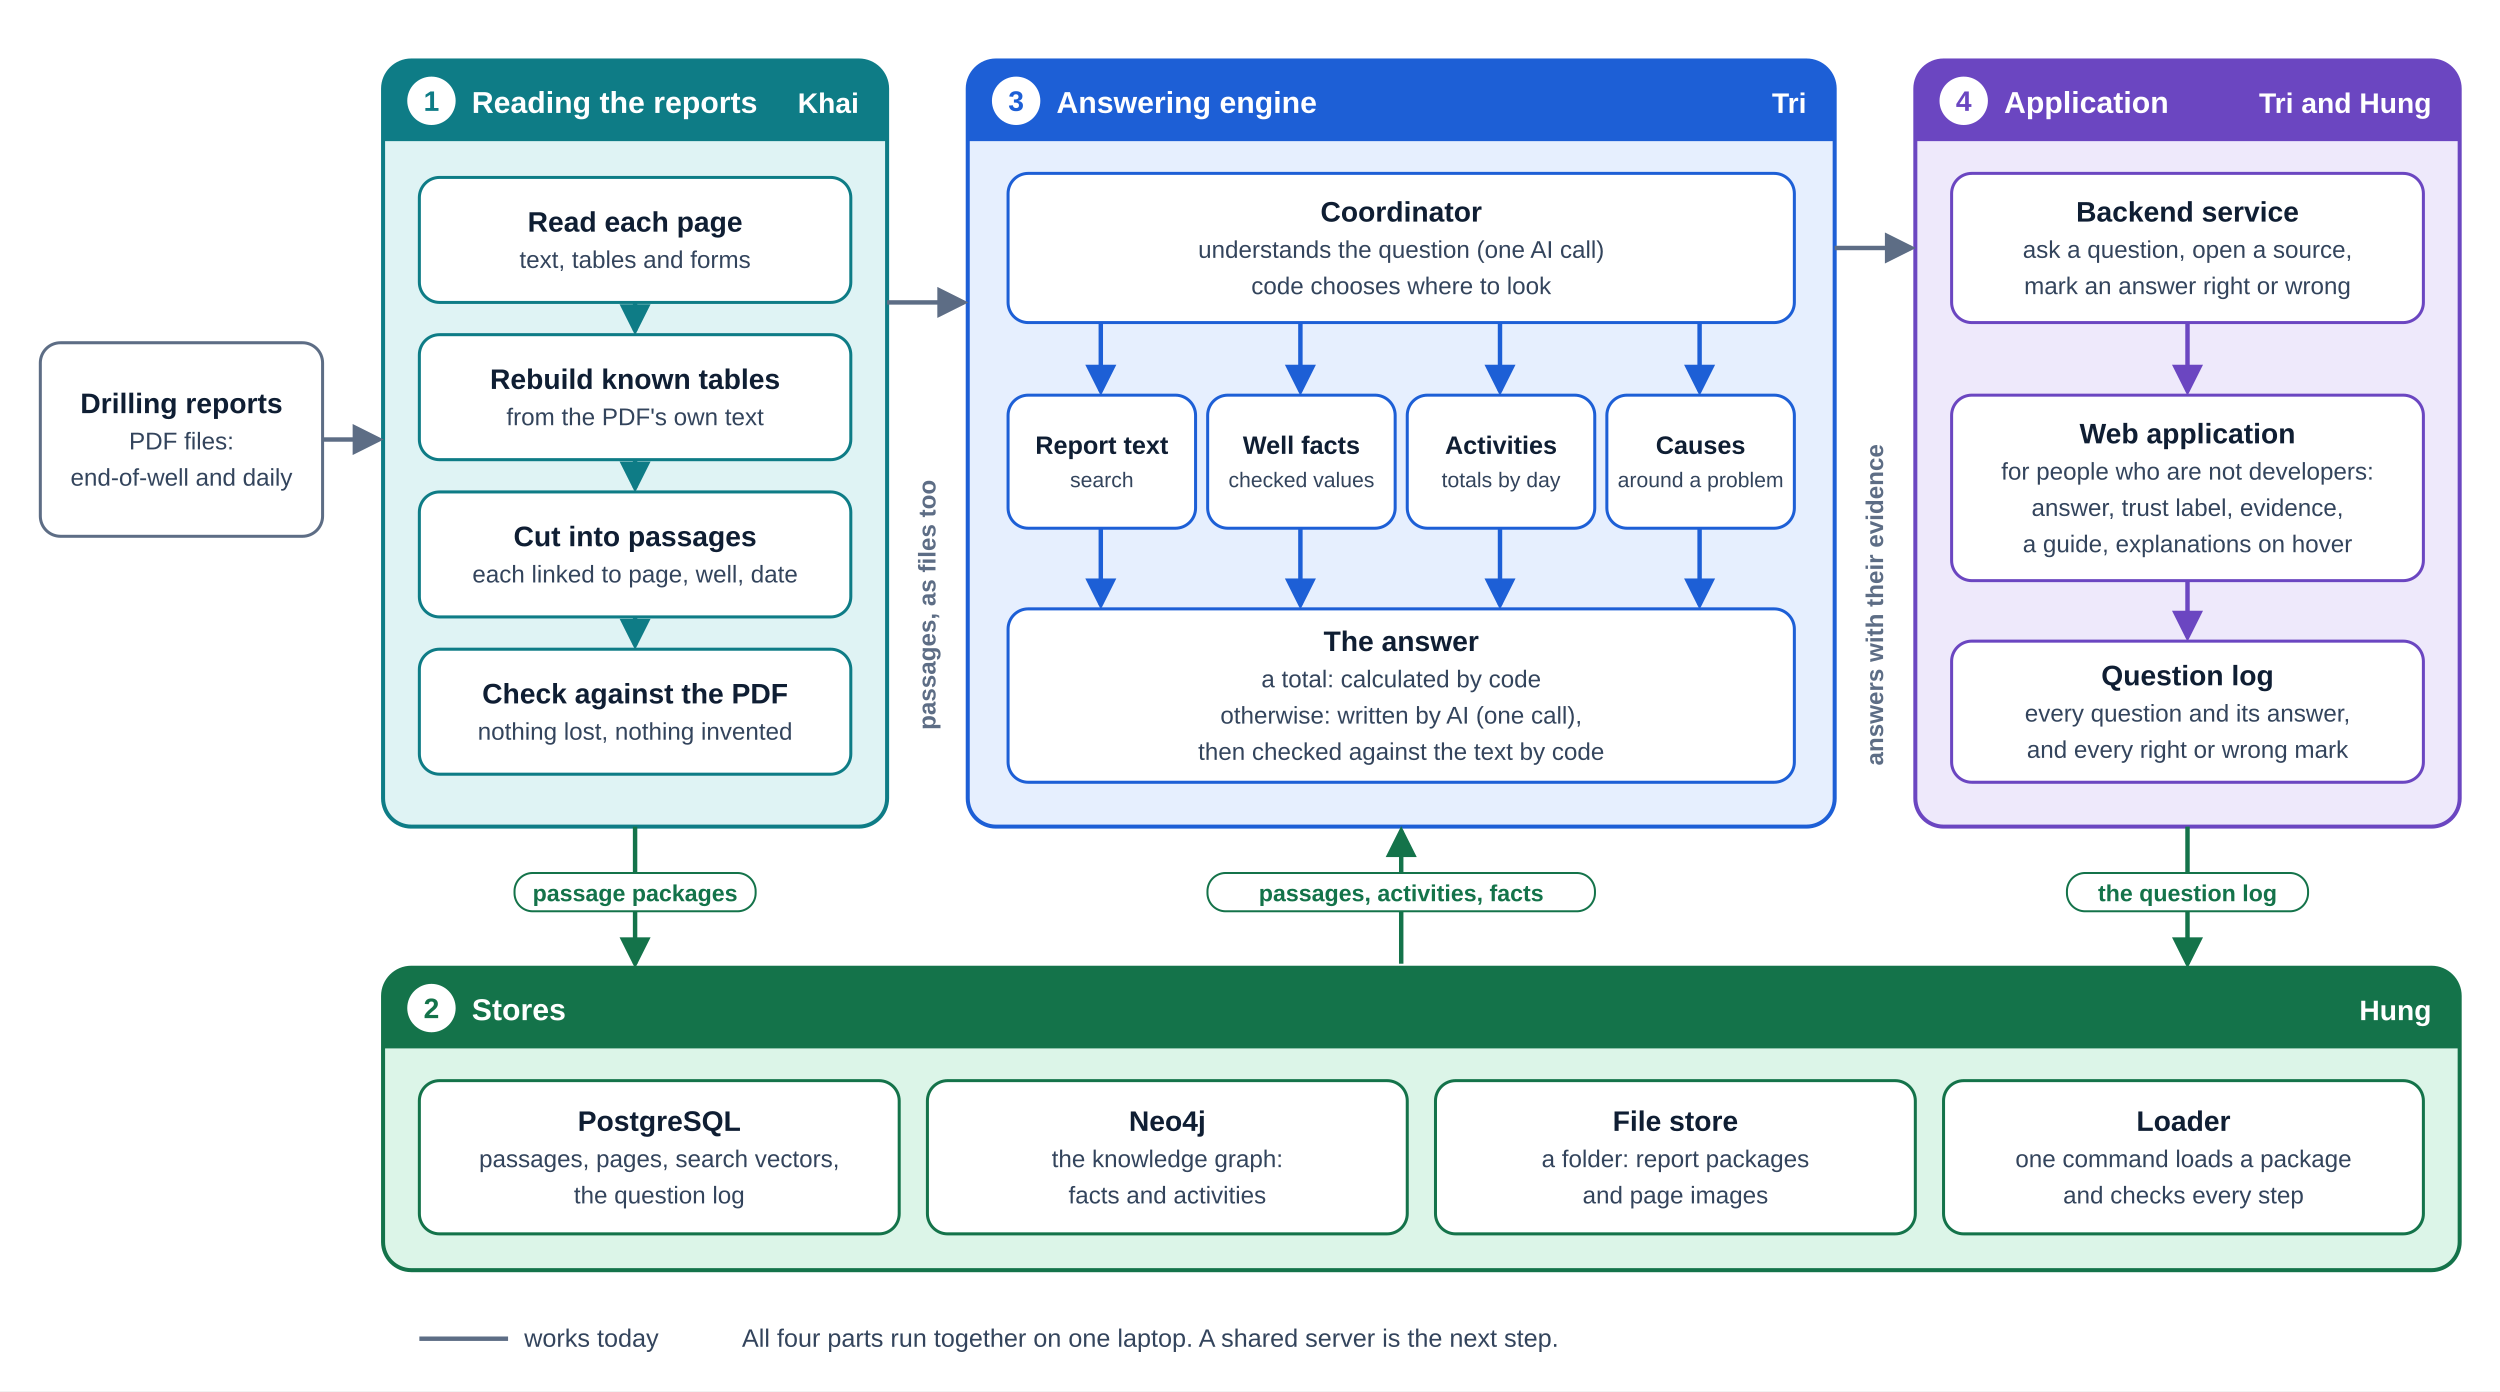
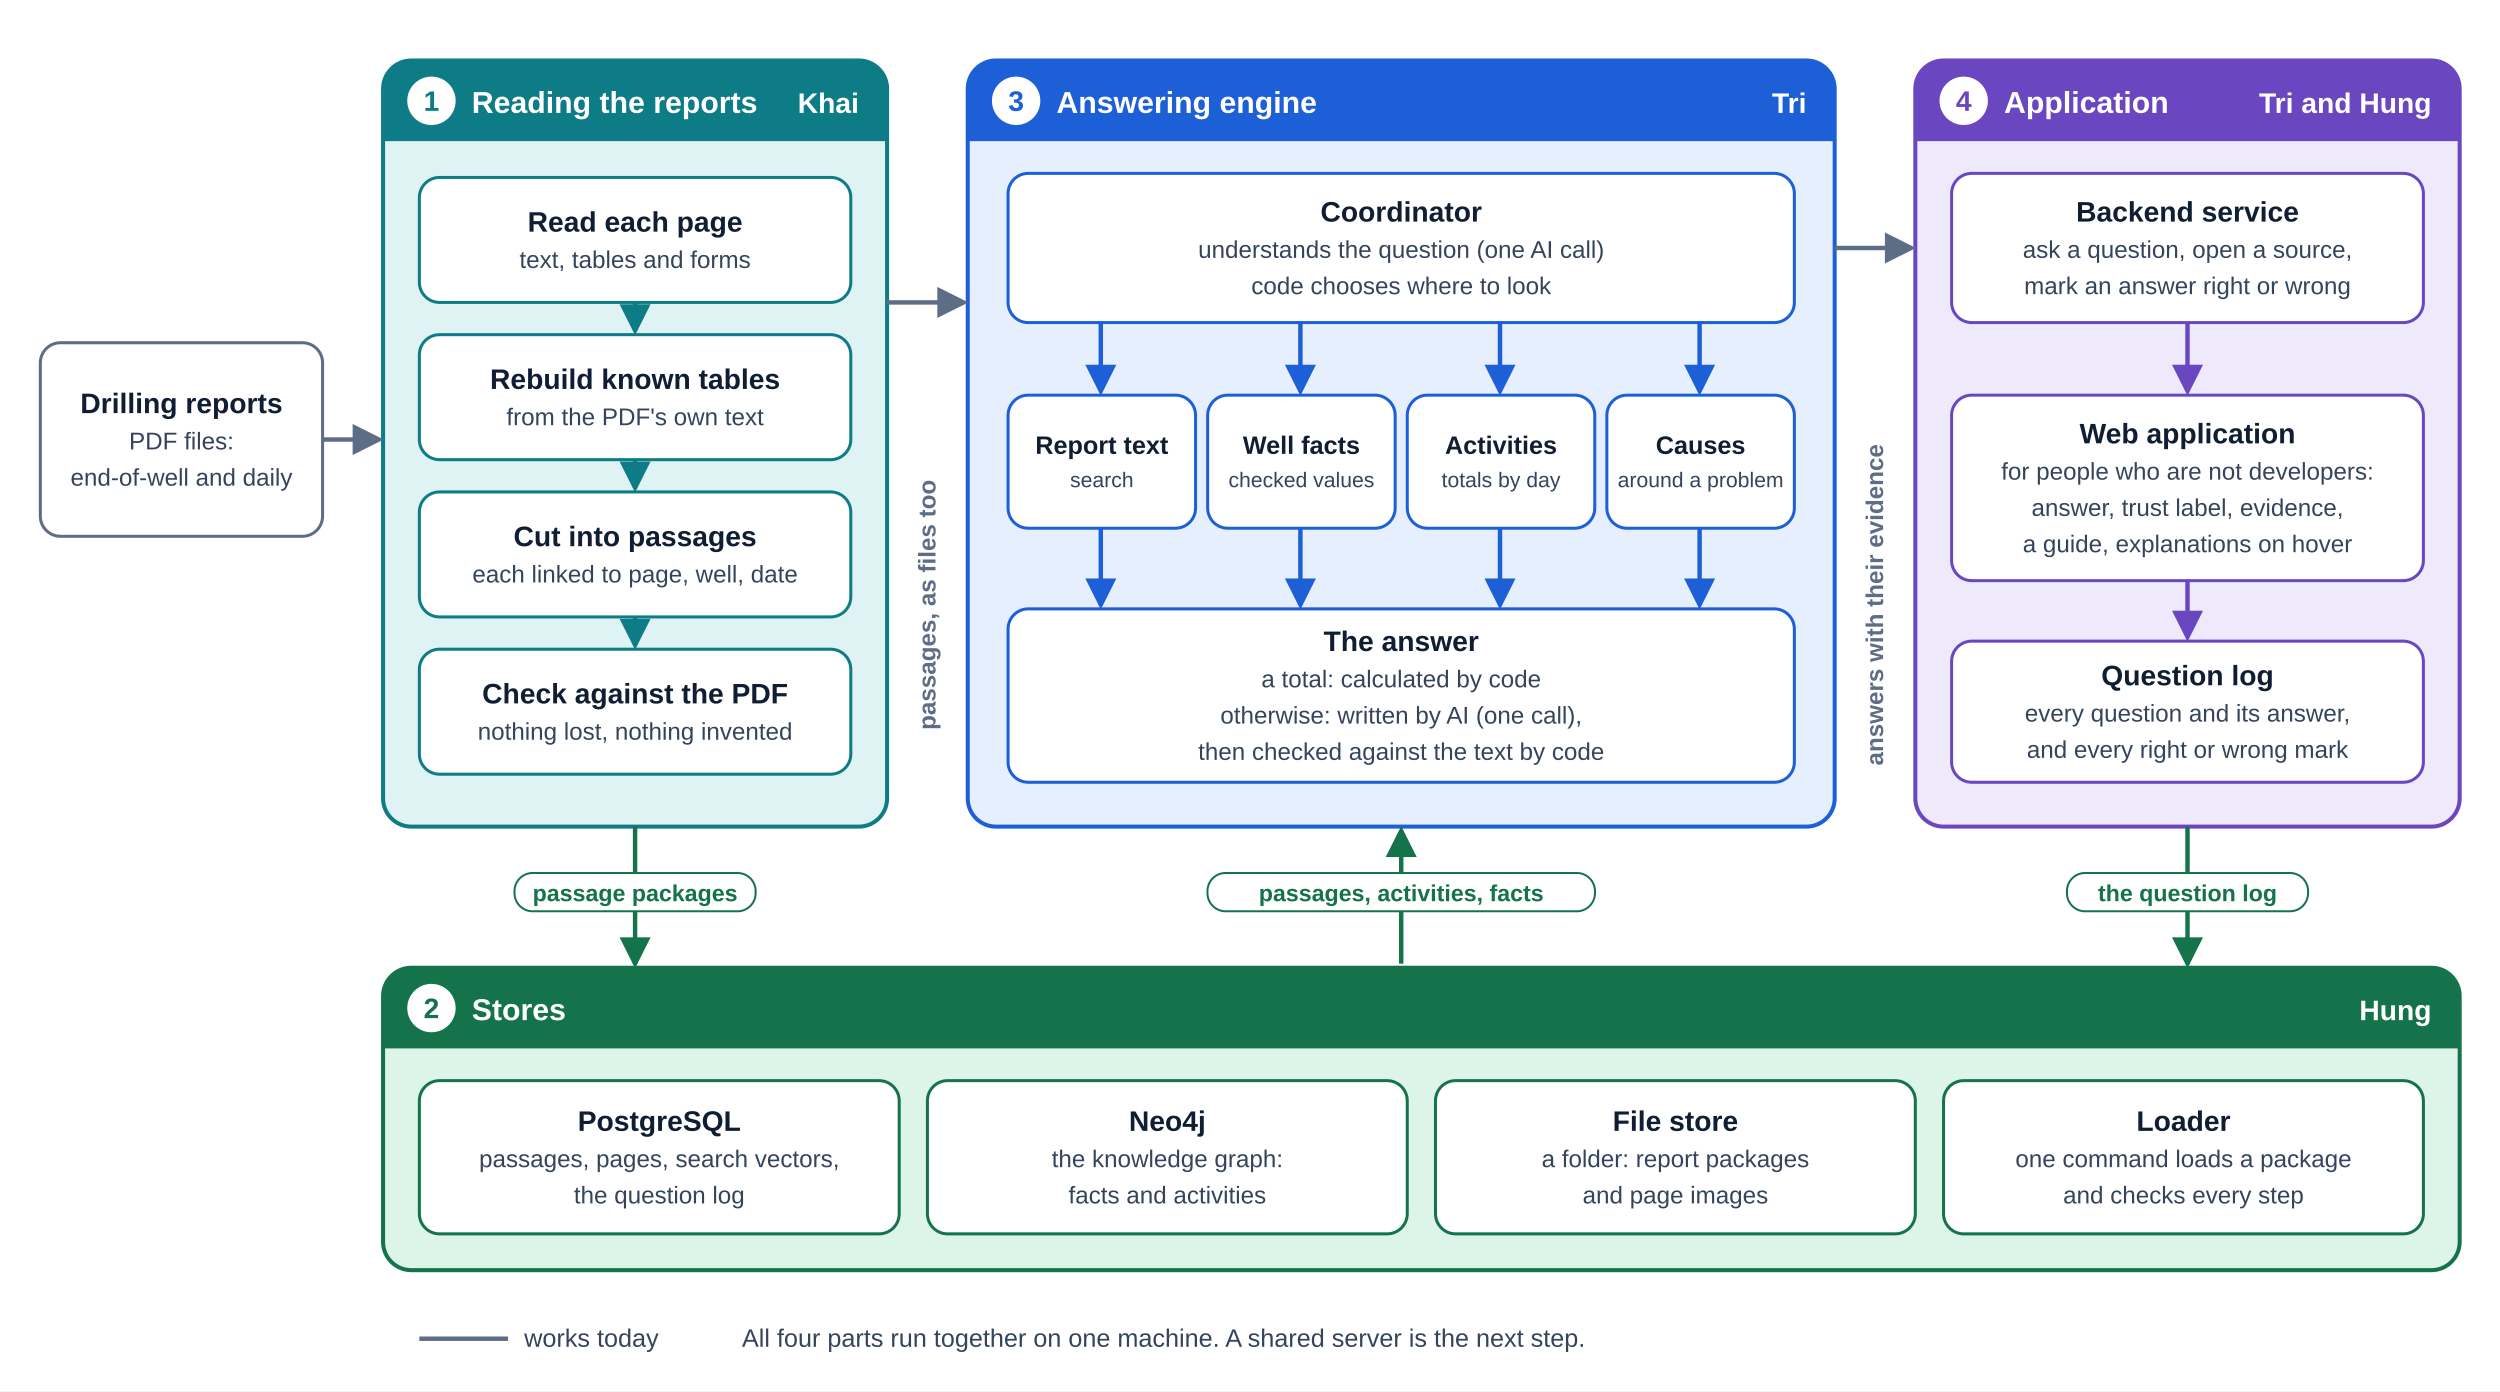
<svg xmlns="http://www.w3.org/2000/svg" viewBox="0 0 1240 690" width="1240" height="690" font-family="Segoe UI, Arial, Helvetica, sans-serif" role="img" aria-label="The four parts of the system and who owns each">
  <defs>
    <marker id="head-0e7c86" viewBox="0 0 10 10" refX="8.5" refY="5" markerWidth="7" markerHeight="7" orient="auto-start-reverse">
      <path d="M0,0 L10,5 L0,10 z" fill="#0e7c86" />
    </marker>
    <marker id="head-14734a" viewBox="0 0 10 10" refX="8.5" refY="5" markerWidth="7" markerHeight="7" orient="auto-start-reverse">
      <path d="M0,0 L10,5 L0,10 z" fill="#14734a" />
    </marker>
    <marker id="head-1d5fd6" viewBox="0 0 10 10" refX="8.5" refY="5" markerWidth="7" markerHeight="7" orient="auto-start-reverse">
      <path d="M0,0 L10,5 L0,10 z" fill="#1d5fd6" />
    </marker>
    <marker id="head-5d6d85" viewBox="0 0 10 10" refX="8.5" refY="5" markerWidth="7" markerHeight="7" orient="auto-start-reverse">
      <path d="M0,0 L10,5 L0,10 z" fill="#5d6d85" />
    </marker>
    <marker id="head-6b46c1" viewBox="0 0 10 10" refX="8.5" refY="5" markerWidth="7" markerHeight="7" orient="auto-start-reverse">
      <path d="M0,0 L10,5 L0,10 z" fill="#6b46c1" />
    </marker>
  </defs>
  <rect width="1240" height="690" fill="#ffffff" />
  <rect x="20" y="170" width="140" height="96" rx="10" fill="#fff" stroke="#5d6d85" stroke-width="1.5" />
  <text x="90.0" y="204.9" font-size="14" font-weight="700" fill="#0f1e33" text-anchor="middle">Drilling reports</text>
  <text x="90.0" y="222.9" font-size="12" font-weight="400" fill="#33445c" text-anchor="middle">PDF files:</text>
  <text x="90.0" y="240.9" font-size="12" font-weight="400" fill="#33445c" text-anchor="middle">end-of-well and daily</text>
  <rect x="190" y="30" width="250" height="380" rx="14" fill="#dff3f4" stroke="#0e7c86" stroke-width="2" />
  <path d="M190,70 v-26 a14,14 0 0 1 14,-14 h222 a14,14 0 0 1 14,14 v26 z" fill="#0e7c86" />
  <circle cx="214" cy="50" r="12" fill="#fff" />
  <text x="214" y="55" font-size="14" font-weight="800" fill="#0e7c86" text-anchor="middle">1</text>
  <text x="234" y="56" font-size="15" font-weight="700" fill="#fff" text-anchor="start">Reading the reports</text>
  <text x="426" y="56" font-size="14" font-weight="600" fill="#fff" text-anchor="end">Khai</text>
  <rect x="208" y="88" width="214" height="62" rx="10" fill="#fff" stroke="#0e7c86" stroke-width="1.5" />
  <text x="315.0" y="114.9" font-size="14" font-weight="700" fill="#0f1e33" text-anchor="middle">Read each page</text>
  <text x="315.0" y="132.9" font-size="12" font-weight="400" fill="#33445c" text-anchor="middle">text, tables and forms</text>
  <rect x="208" y="166" width="214" height="62" rx="10" fill="#fff" stroke="#0e7c86" stroke-width="1.5" />
  <text x="315.0" y="192.9" font-size="14" font-weight="700" fill="#0f1e33" text-anchor="middle">Rebuild known tables</text>
  <text x="315.0" y="210.9" font-size="12" font-weight="400" fill="#33445c" text-anchor="middle">from the PDF's own text</text>
  <path d="M315,150 L315,164" fill="none" stroke="#0e7c86" stroke-width="2.2" marker-end="url(#head-0e7c86)" />
  <rect x="208" y="244" width="214" height="62" rx="10" fill="#fff" stroke="#0e7c86" stroke-width="1.5" />
  <text x="315.0" y="270.9" font-size="14" font-weight="700" fill="#0f1e33" text-anchor="middle">Cut into passages</text>
  <text x="315.0" y="288.9" font-size="12" font-weight="400" fill="#33445c" text-anchor="middle">each linked to page, well, date</text>
  <path d="M315,228 L315,242" fill="none" stroke="#0e7c86" stroke-width="2.2" marker-end="url(#head-0e7c86)" />
  <rect x="208" y="322" width="214" height="62" rx="10" fill="#fff" stroke="#0e7c86" stroke-width="1.5" />
  <text x="315.0" y="348.9" font-size="14" font-weight="700" fill="#0f1e33" text-anchor="middle">Check against the PDF</text>
  <text x="315.0" y="366.9" font-size="12" font-weight="400" fill="#33445c" text-anchor="middle">nothing lost, nothing invented</text>
  <path d="M315,306 L315,320" fill="none" stroke="#0e7c86" stroke-width="2.2" marker-end="url(#head-0e7c86)" />
  <rect x="480" y="30" width="430" height="380" rx="14" fill="#e6effe" stroke="#1d5fd6" stroke-width="2" />
  <path d="M480,70 v-26 a14,14 0 0 1 14,-14 h402 a14,14 0 0 1 14,14 v26 z" fill="#1d5fd6" />
  <circle cx="504" cy="50" r="12" fill="#fff" />
  <text x="504" y="55" font-size="14" font-weight="800" fill="#1d5fd6" text-anchor="middle">3</text>
  <text x="524" y="56" font-size="15" font-weight="700" fill="#fff" text-anchor="start">Answering engine</text>
  <text x="896" y="56" font-size="14" font-weight="600" fill="#fff" text-anchor="end">Tri</text>
  <rect x="500" y="86" width="390" height="74" rx="10" fill="#fff" stroke="#1d5fd6" stroke-width="1.5" />
  <text x="695.0" y="109.9" font-size="14" font-weight="700" fill="#0f1e33" text-anchor="middle">Coordinator</text>
  <text x="695.0" y="127.9" font-size="12" font-weight="400" fill="#33445c" text-anchor="middle">understands the question (one AI call)</text>
  <text x="695.0" y="145.9" font-size="12" font-weight="400" fill="#33445c" text-anchor="middle">code chooses where to look</text>
  <rect x="500" y="196" width="93" height="66" rx="10" fill="#fff" stroke="#1d5fd6" stroke-width="1.5" />
  <text x="546.5" y="225.125" font-size="12.5" font-weight="700" fill="#0f1e33" text-anchor="middle">Report text</text>
  <text x="546.5" y="241.625" font-size="10.5" font-weight="400" fill="#33445c" text-anchor="middle">search</text>
  <path d="M546,160 L546,194" fill="none" stroke="#1d5fd6" stroke-width="2.2" marker-end="url(#head-1d5fd6)" />
  <path d="M546,262 L546,300" fill="none" stroke="#1d5fd6" stroke-width="2.2" marker-end="url(#head-1d5fd6)" />
  <rect x="599" y="196" width="93" height="66" rx="10" fill="#fff" stroke="#1d5fd6" stroke-width="1.5" />
  <text x="645.5" y="225.125" font-size="12.5" font-weight="700" fill="#0f1e33" text-anchor="middle">Well facts</text>
  <text x="645.5" y="241.625" font-size="10.5" font-weight="400" fill="#33445c" text-anchor="middle">checked values</text>
  <path d="M645,160 L645,194" fill="none" stroke="#1d5fd6" stroke-width="2.2" marker-end="url(#head-1d5fd6)" />
  <path d="M645,262 L645,300" fill="none" stroke="#1d5fd6" stroke-width="2.2" marker-end="url(#head-1d5fd6)" />
  <rect x="698" y="196" width="93" height="66" rx="10" fill="#fff" stroke="#1d5fd6" stroke-width="1.5" />
  <text x="744.5" y="225.125" font-size="12.5" font-weight="700" fill="#0f1e33" text-anchor="middle">Activities</text>
  <text x="744.5" y="241.625" font-size="10.5" font-weight="400" fill="#33445c" text-anchor="middle">totals by day</text>
  <path d="M744,160 L744,194" fill="none" stroke="#1d5fd6" stroke-width="2.2" marker-end="url(#head-1d5fd6)" />
  <path d="M744,262 L744,300" fill="none" stroke="#1d5fd6" stroke-width="2.2" marker-end="url(#head-1d5fd6)" />
  <rect x="797" y="196" width="93" height="66" rx="10" fill="#fff" stroke="#1d5fd6" stroke-width="1.5" />
  <text x="843.5" y="225.125" font-size="12.5" font-weight="700" fill="#0f1e33" text-anchor="middle">Causes</text>
  <text x="843.5" y="241.625" font-size="10.5" font-weight="400" fill="#33445c" text-anchor="middle">around a problem</text>
  <path d="M843,160 L843,194" fill="none" stroke="#1d5fd6" stroke-width="2.2" marker-end="url(#head-1d5fd6)" />
  <path d="M843,262 L843,300" fill="none" stroke="#1d5fd6" stroke-width="2.2" marker-end="url(#head-1d5fd6)" />
  <rect x="500" y="302" width="390" height="86" rx="10" fill="#fff" stroke="#1d5fd6" stroke-width="1.5" />
  <text x="695.0" y="322.9" font-size="14" font-weight="700" fill="#0f1e33" text-anchor="middle">The answer</text>
  <text x="695.0" y="340.9" font-size="12" font-weight="400" fill="#33445c" text-anchor="middle">a total: calculated by code</text>
  <text x="695.0" y="358.9" font-size="12" font-weight="400" fill="#33445c" text-anchor="middle">otherwise: written by AI (one call),</text>
  <text x="695.0" y="376.9" font-size="12" font-weight="400" fill="#33445c" text-anchor="middle">then checked against the text by code</text>
  <rect x="950" y="30" width="270" height="380" rx="14" fill="#eee9fb" stroke="#6b46c1" stroke-width="2" />
  <path d="M950,70 v-26 a14,14 0 0 1 14,-14 h242 a14,14 0 0 1 14,14 v26 z" fill="#6b46c1" />
  <circle cx="974" cy="50" r="12" fill="#fff" />
  <text x="974" y="55" font-size="14" font-weight="800" fill="#6b46c1" text-anchor="middle">4</text>
  <text x="994" y="56" font-size="15" font-weight="700" fill="#fff" text-anchor="start">Application</text>
  <text x="1206" y="56" font-size="14" font-weight="600" fill="#fff" text-anchor="end">Tri and Hung</text>
  <rect x="968" y="86" width="234" height="74" rx="10" fill="#fff" stroke="#6b46c1" stroke-width="1.5" />
  <text x="1085.0" y="109.9" font-size="14" font-weight="700" fill="#0f1e33" text-anchor="middle">Backend service</text>
  <text x="1085.0" y="127.9" font-size="12" font-weight="400" fill="#33445c" text-anchor="middle">ask a question, open a source,</text>
  <text x="1085.0" y="145.9" font-size="12" font-weight="400" fill="#33445c" text-anchor="middle">mark an answer right or wrong</text>
  <path d="M1085,160 L1085,194" fill="none" stroke="#6b46c1" stroke-width="2.2" marker-end="url(#head-6b46c1)" />
  <rect x="968" y="196" width="234" height="92" rx="10" fill="#fff" stroke="#6b46c1" stroke-width="1.5" />
  <text x="1085.0" y="219.9" font-size="14" font-weight="700" fill="#0f1e33" text-anchor="middle">Web application</text>
  <text x="1085.0" y="237.9" font-size="12" font-weight="400" fill="#33445c" text-anchor="middle">for people who are not developers:</text>
  <text x="1085.0" y="255.9" font-size="12" font-weight="400" fill="#33445c" text-anchor="middle">answer, trust label, evidence,</text>
  <text x="1085.0" y="273.9" font-size="12" font-weight="400" fill="#33445c" text-anchor="middle">a guide, explanations on hover</text>
  <path d="M1085,288 L1085,316" fill="none" stroke="#6b46c1" stroke-width="2.2" marker-end="url(#head-6b46c1)" />
  <rect x="968" y="318" width="234" height="70" rx="10" fill="#fff" stroke="#6b46c1" stroke-width="1.5" />
  <text x="1085.0" y="339.9" font-size="14" font-weight="700" fill="#0f1e33" text-anchor="middle">Question log</text>
  <text x="1085.0" y="357.9" font-size="12" font-weight="400" fill="#33445c" text-anchor="middle">every question and its answer,</text>
  <text x="1085.0" y="375.9" font-size="12" font-weight="400" fill="#33445c" text-anchor="middle">and every right or wrong mark</text>
  <rect x="190" y="480" width="1030" height="150" rx="14" fill="#dcf5e8" stroke="#14734a" stroke-width="2" />
  <path d="M190,520 v-26 a14,14 0 0 1 14,-14 h1002 a14,14 0 0 1 14,14 v26 z" fill="#14734a" />
  <circle cx="214" cy="500" r="12" fill="#fff" />
  <text x="214" y="505" font-size="14" font-weight="800" fill="#14734a" text-anchor="middle">2</text>
  <text x="234" y="506" font-size="15" font-weight="700" fill="#fff" text-anchor="start">Stores</text>
  <text x="1206" y="506" font-size="14" font-weight="600" fill="#fff" text-anchor="end">Hung</text>
  <rect x="208" y="536" width="238" height="76" rx="10" fill="#fff" stroke="#14734a" stroke-width="1.5" />
  <text x="327.0" y="560.9" font-size="14" font-weight="700" fill="#0f1e33" text-anchor="middle">PostgreSQL</text>
  <text x="327.0" y="578.9" font-size="12" font-weight="400" fill="#33445c" text-anchor="middle">passages, pages, search vectors,</text>
  <text x="327.0" y="596.9" font-size="12" font-weight="400" fill="#33445c" text-anchor="middle">the question log</text>
  <rect x="460" y="536" width="238" height="76" rx="10" fill="#fff" stroke="#14734a" stroke-width="1.5" />
  <text x="579.0" y="560.9" font-size="14" font-weight="700" fill="#0f1e33" text-anchor="middle">Neo4j</text>
  <text x="579.0" y="578.9" font-size="12" font-weight="400" fill="#33445c" text-anchor="middle">the knowledge graph:</text>
  <text x="579.0" y="596.9" font-size="12" font-weight="400" fill="#33445c" text-anchor="middle">facts and activities</text>
  <rect x="712" y="536" width="238" height="76" rx="10" fill="#fff" stroke="#14734a" stroke-width="1.5" />
  <text x="831.0" y="560.9" font-size="14" font-weight="700" fill="#0f1e33" text-anchor="middle">File store</text>
  <text x="831.0" y="578.9" font-size="12" font-weight="400" fill="#33445c" text-anchor="middle">a folder: report packages</text>
  <text x="831.0" y="596.9" font-size="12" font-weight="400" fill="#33445c" text-anchor="middle">and page images</text>
  <rect x="964" y="536" width="238" height="76" rx="10" fill="#fff" stroke="#14734a" stroke-width="1.5" />
  <text x="1083.0" y="560.9" font-size="14" font-weight="700" fill="#0f1e33" text-anchor="middle">Loader</text>
  <text x="1083.0" y="578.9" font-size="12" font-weight="400" fill="#33445c" text-anchor="middle">one command loads a package</text>
  <text x="1083.0" y="596.9" font-size="12" font-weight="400" fill="#33445c" text-anchor="middle">and checks every step</text>
  <path d="M160,218 L188,218" fill="none" stroke="#5d6d85" stroke-width="2.2" marker-end="url(#head-5d6d85)" />
  <path d="M440,150 L478,150" fill="none" stroke="#5d6d85" stroke-width="2.2" marker-end="url(#head-5d6d85)" />
  <text transform="translate(464,300) rotate(-90)" font-size="12" font-weight="600" fill="#5d6d85" text-anchor="middle">passages, as files too</text>
  <path d="M910,123 L948,123" fill="none" stroke="#5d6d85" stroke-width="2.2" marker-end="url(#head-5d6d85)" />
  <text transform="translate(934,300) rotate(-90)" font-size="12" font-weight="600" fill="#5d6d85" text-anchor="middle">answers with their evidence</text>
  <path d="M315,410 L315,478" fill="none" stroke="#14734a" stroke-width="2.2" marker-end="url(#head-14734a)" />
  <rect x="255.2" y="433" width="119.6" height="19" rx="9" fill="#fff" stroke="#14734a" stroke-width="1" />
  <text x="315" y="447" font-size="11.5" font-weight="600" fill="#14734a" text-anchor="middle">passage packages</text>
  <path d="M695,478 L695,412" fill="none" stroke="#14734a" stroke-width="2.2" marker-end="url(#head-14734a)" />
  <rect x="598.9" y="433" width="192.2" height="19" rx="9" fill="#fff" stroke="#14734a" stroke-width="1" />
  <text x="695" y="447" font-size="11.5" font-weight="600" fill="#14734a" text-anchor="middle">passages, activities, facts</text>
  <path d="M1085,410 L1085,478" fill="none" stroke="#14734a" stroke-width="2.2" marker-end="url(#head-14734a)" />
  <rect x="1025.2" y="433" width="119.6" height="19" rx="9" fill="#fff" stroke="#14734a" stroke-width="1" />
  <text x="1085" y="447" font-size="11.5" font-weight="600" fill="#14734a" text-anchor="middle">the question log</text>
  <path d="M208,664 h44" stroke="#5d6d85" stroke-width="2.2" />
  <text x="260" y="668" font-size="12.5" font-weight="400" fill="#33445c" text-anchor="start">works today</text>
-   <text x="368" y="668" font-size="12.5" font-weight="400" fill="#33445c" text-anchor="start">All four parts run together on one laptop. A shared server is the next step.</text>
+   <text x="368" y="668" font-size="12.5" font-weight="400" fill="#33445c" text-anchor="start">All four parts run together on one machine. A shared server is the next step.</text>
</svg>
